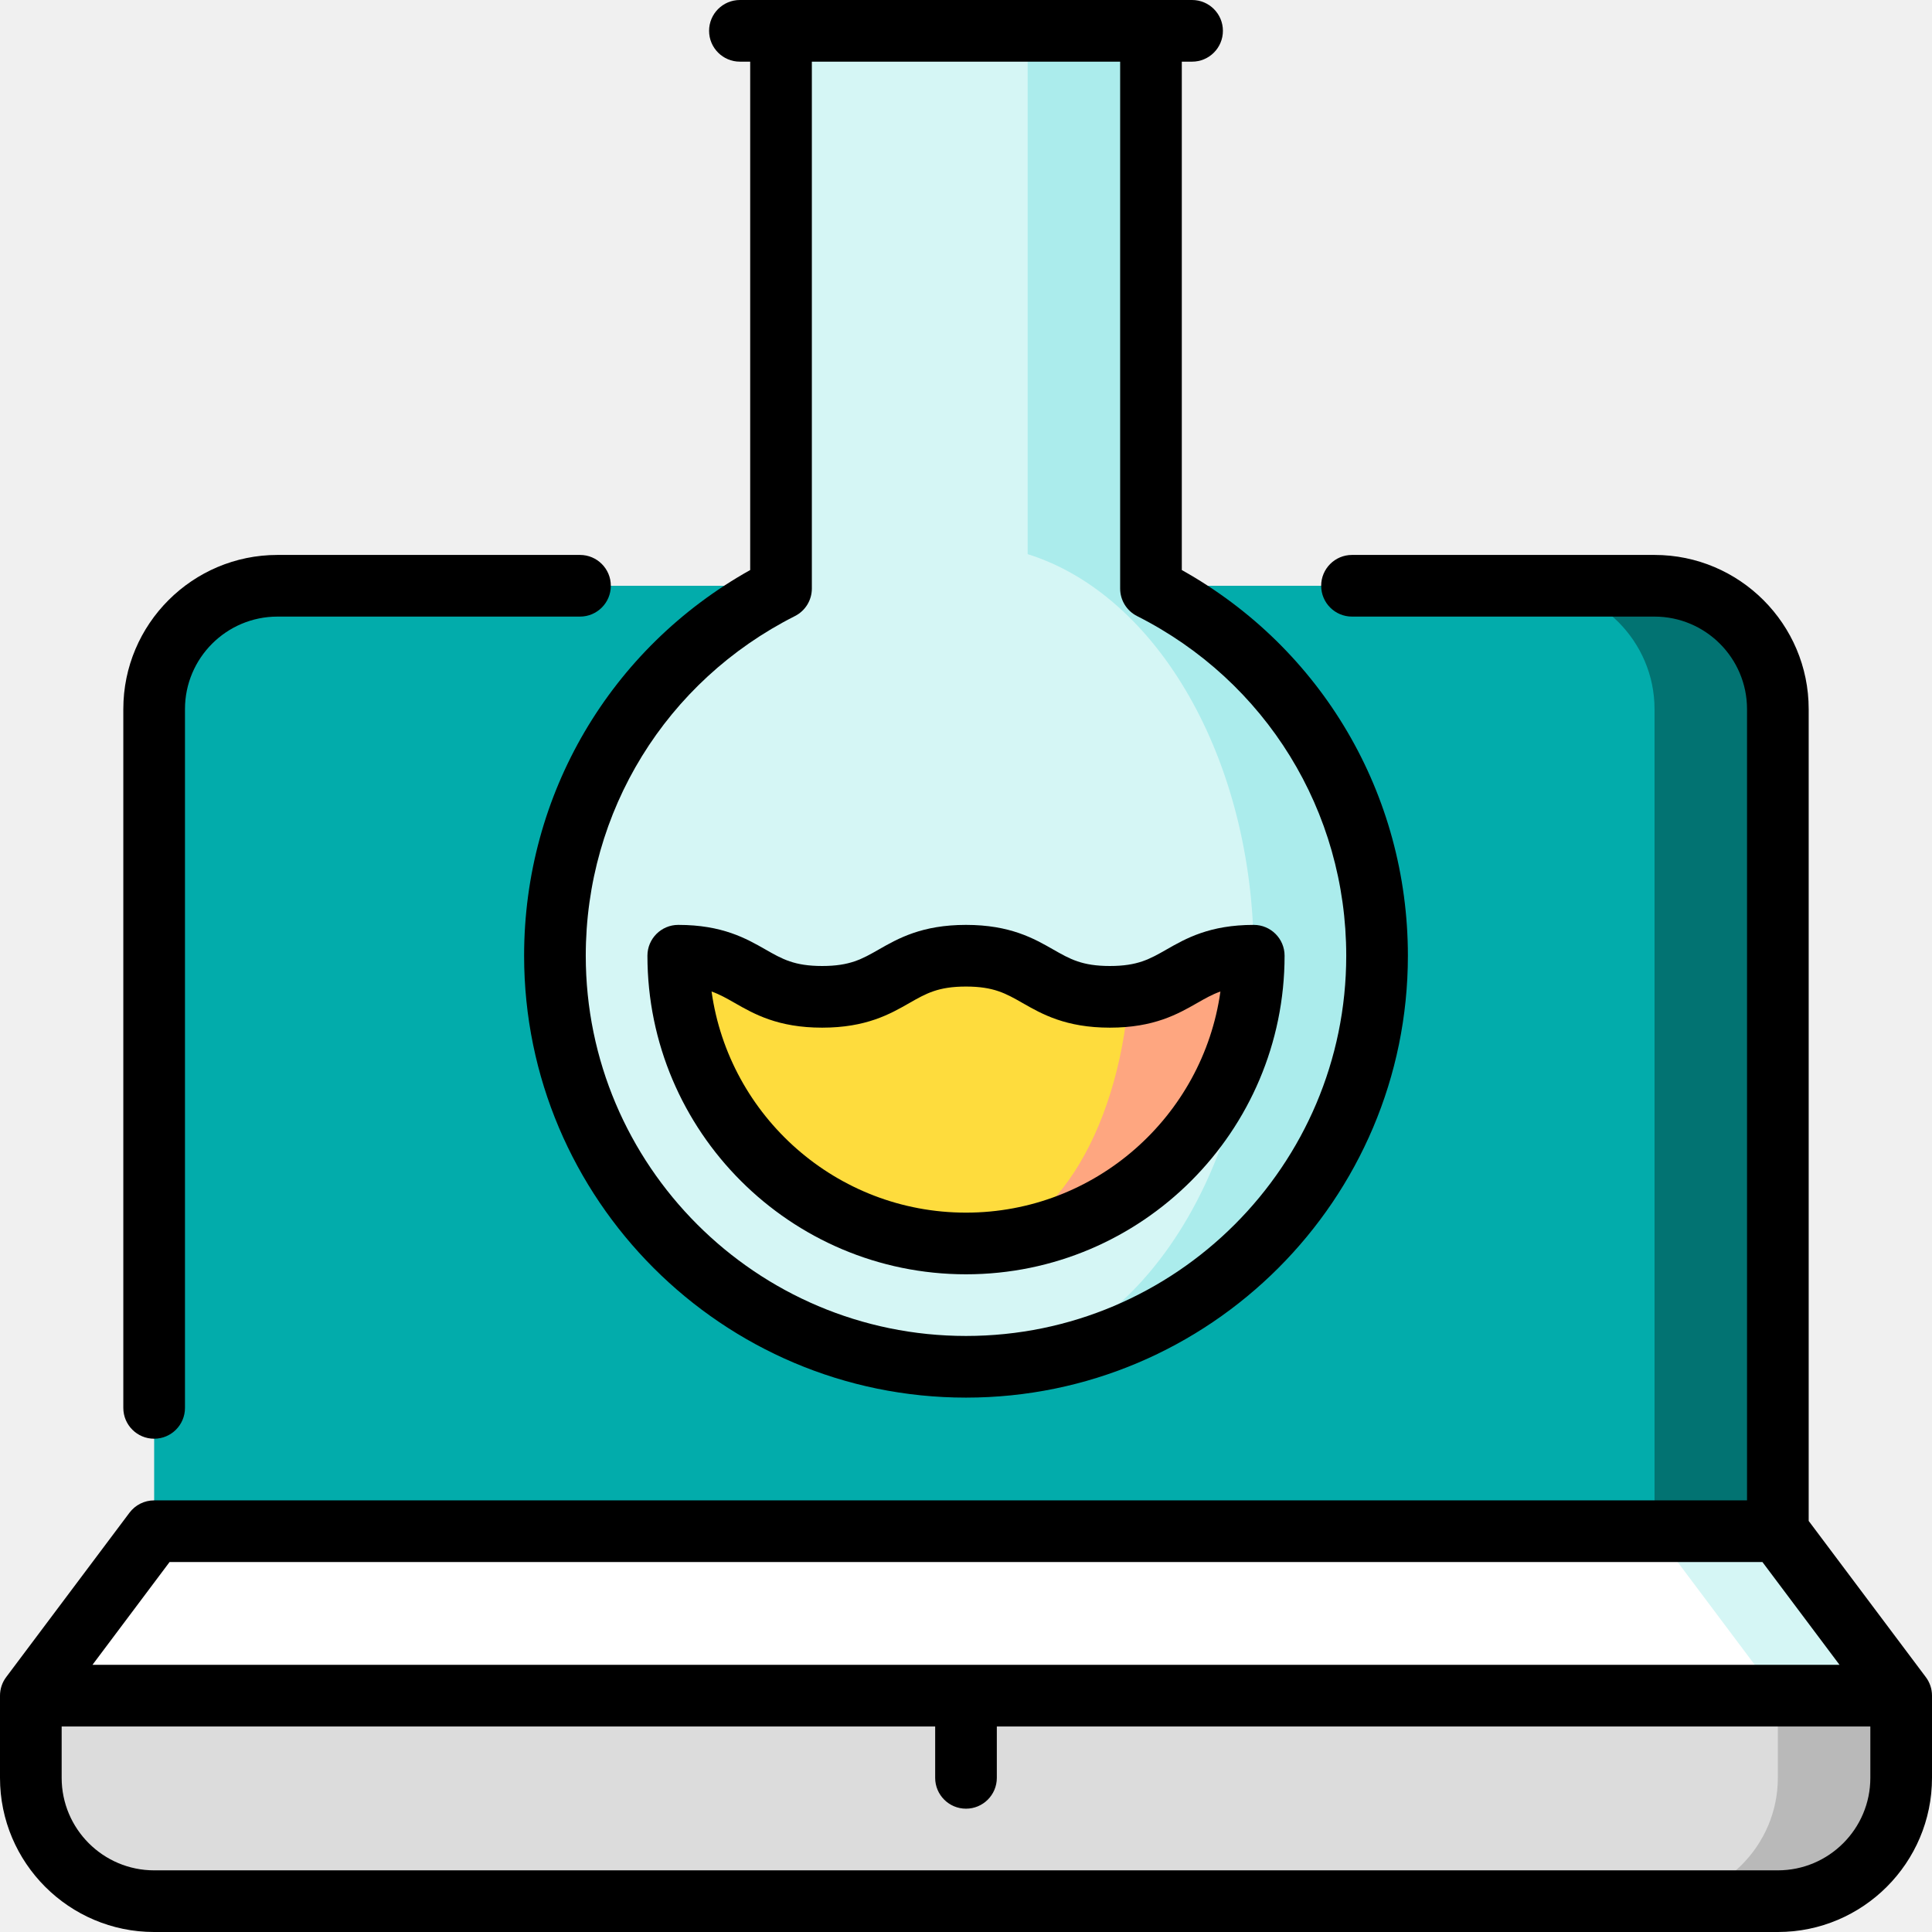
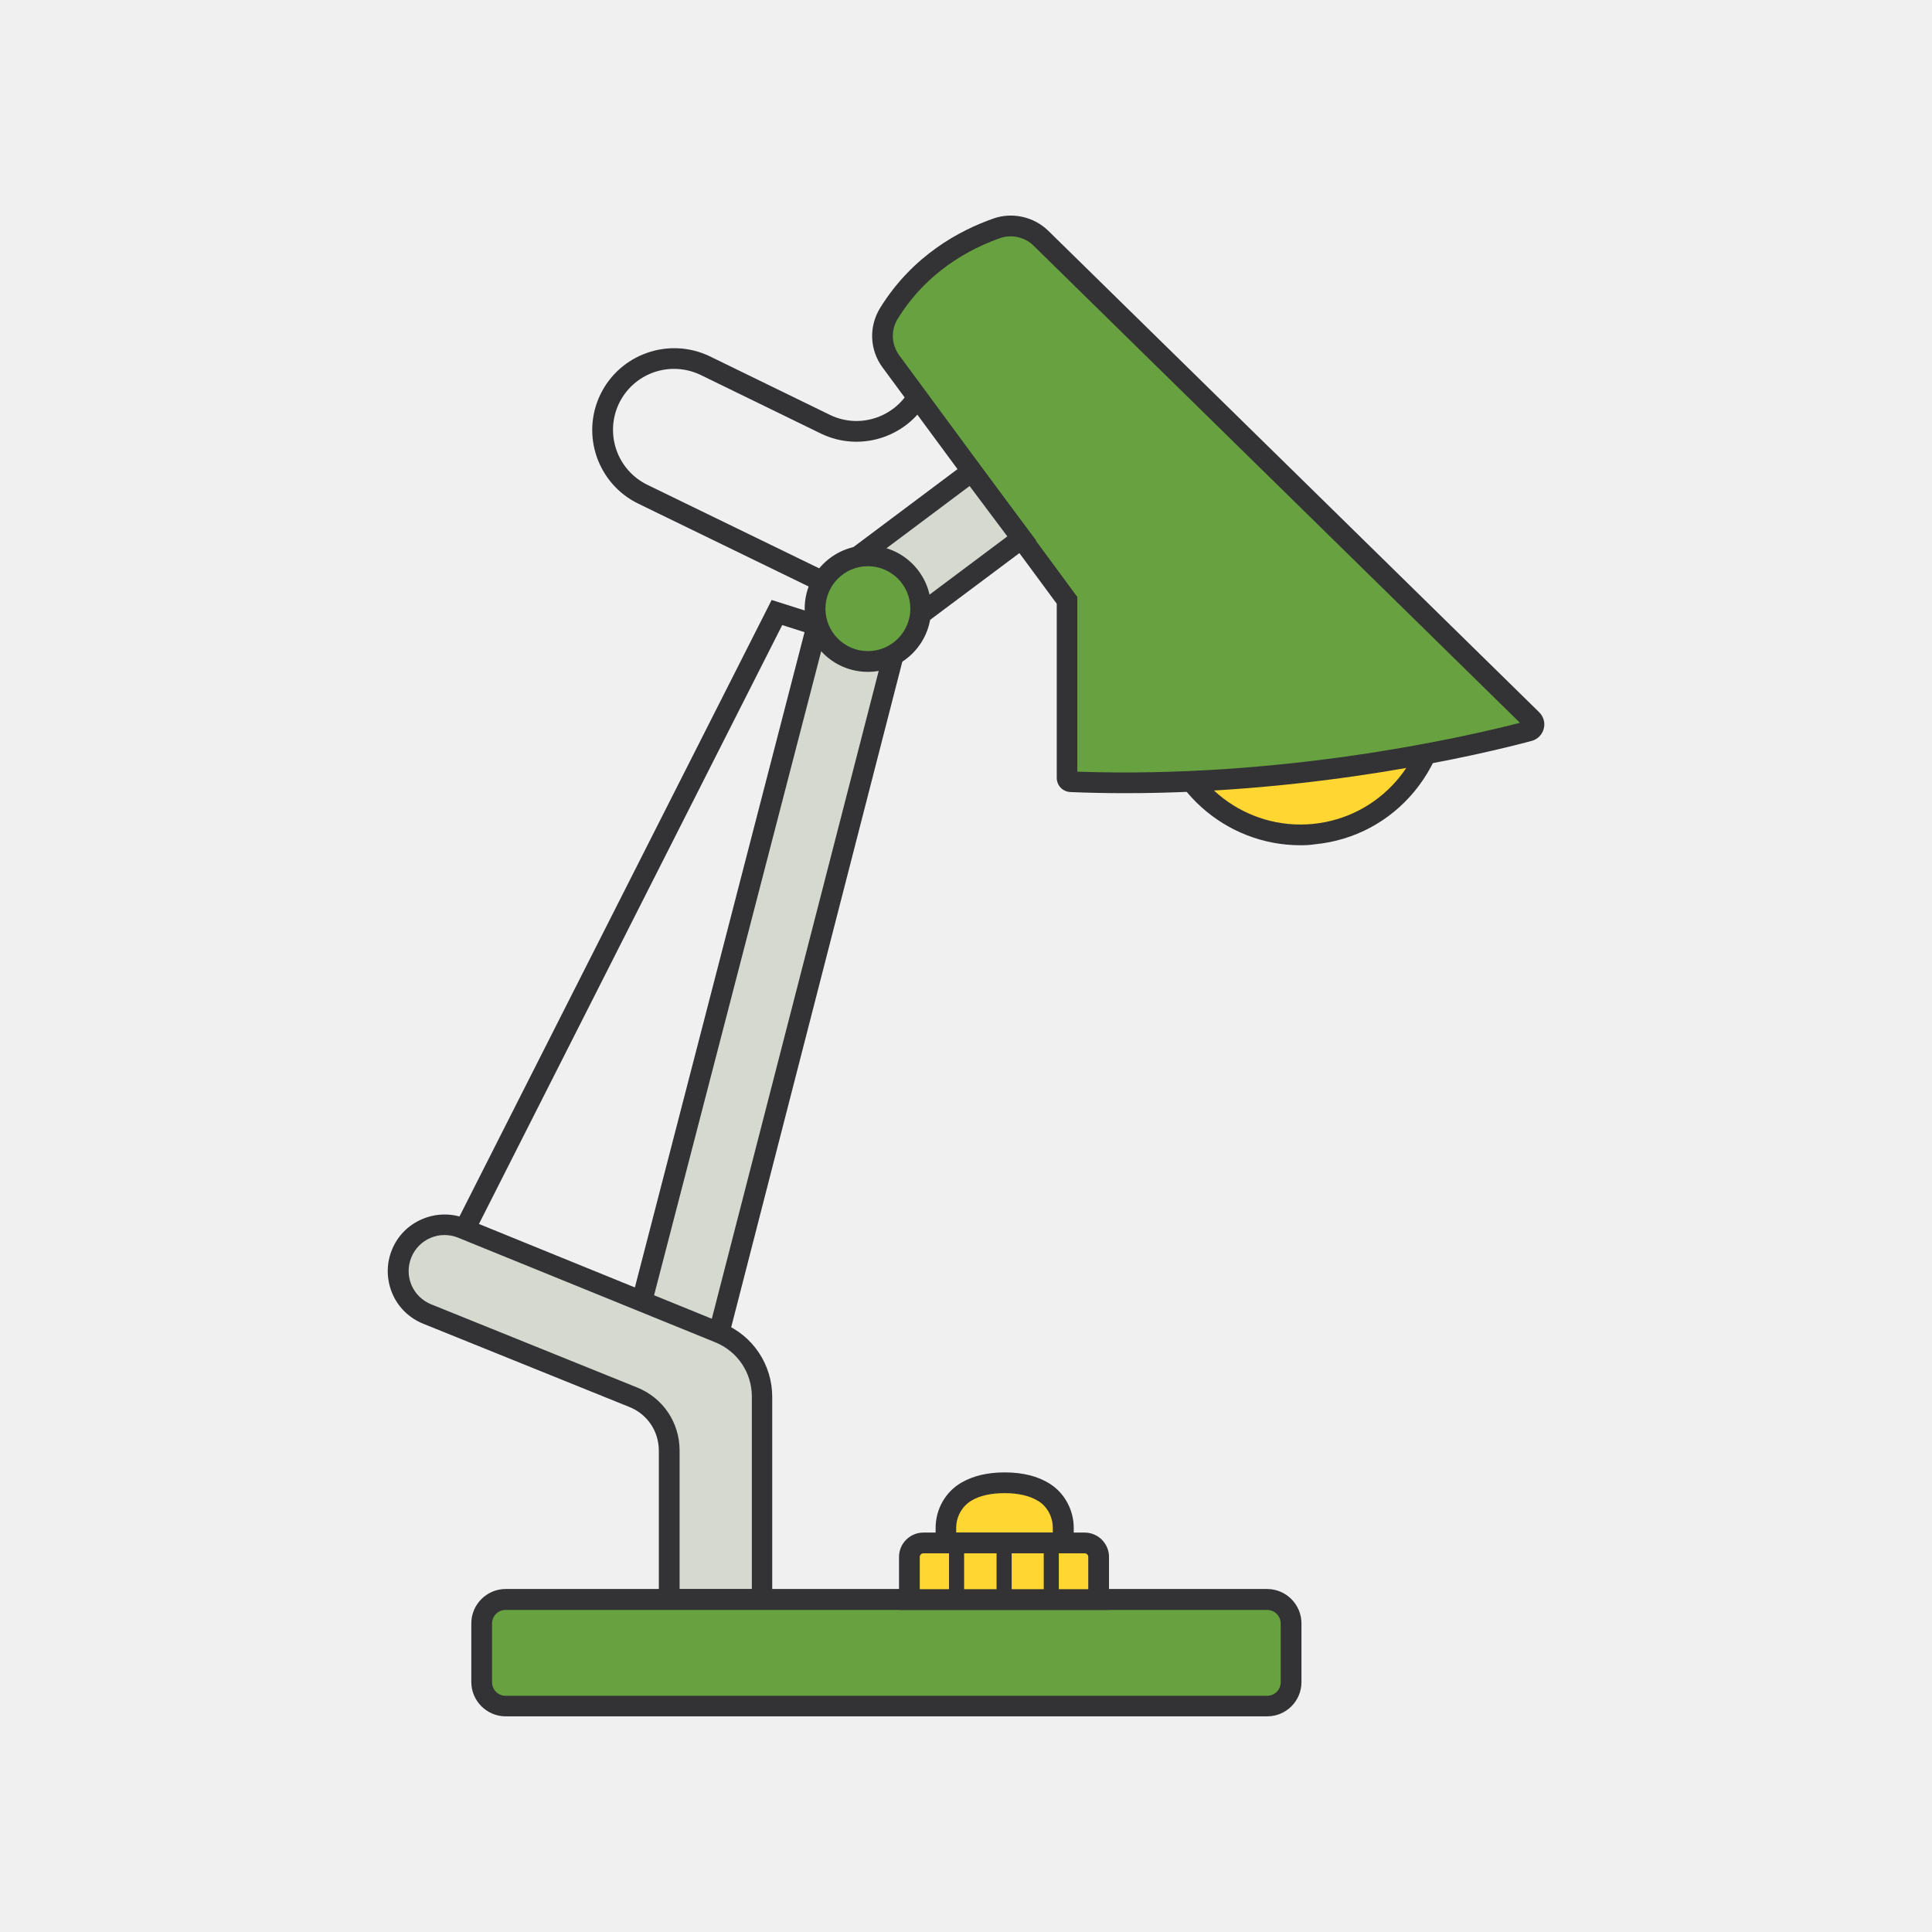
- <svg xmlns="http://www.w3.org/2000/svg" height="800px" width="800px" version="1.1" id="Layer_1" viewBox="0 0 512 512" xml:space="preserve">
-   <path style="fill:#027372;" d="M438.468,155.234h-32.681l32.681,272.34l32.681-21.787V187.915  C471.149,169.94,456.443,155.234,438.468,155.234z" />
-   <path style="fill:#02ACAB;" d="M405.787,155.234H73.532c-17.974,0-32.681,14.706-32.681,32.681v217.872l397.617,21.787v-239.66  C438.468,169.94,423.762,155.234,405.787,155.234z" />
-   <path style="fill:#B9B9B9;" d="M471.149,427.574l-32.681,76.255h32.681c17.974,0,32.681-14.706,32.681-32.681v-21.787  L471.149,427.574z" />
-   <path style="fill:#DCDCDC;" d="M471.149,471.149v-43.574L8.17,449.362v21.787c0,17.974,14.706,32.681,32.681,32.681h397.617  C456.443,503.83,471.149,489.123,471.149,471.149z" />
-   <polygon style="fill:#D5F6F5;" points="471.149,405.787 438.468,405.787 422.684,427.574 471.149,449.362 503.83,449.362 " />
-   <polygon style="fill:#FFFFFF;" points="40.851,405.787 8.17,449.362 471.149,449.362 438.468,405.787 " />
-   <path style="fill:#ABECEC;" d="M305.021,155.974V8.17H272.34L256,362.213c60.163,0,108.936-48.773,108.936-108.936  C364.936,210.746,340.561,173.913,305.021,155.974z" />
-   <path style="fill:#D5F6F5;" d="M332.255,253.277c0-52.15-25.653-95.733-59.915-106.421V8.17h-65.362v147.803  c-35.539,17.941-59.915,54.773-59.915,97.303c0,60.163,48.773,108.936,108.936,108.936  C298.115,362.213,332.255,313.441,332.255,253.277z" />
-   <path style="fill:#FEA680;" d="M299.143,263.884L256,329.532c42.047,0,76.255-34.208,76.255-76.255  C315.03,253.277,313.365,262.167,299.143,263.884z" />
-   <path style="fill:#FEDC3D;" d="M299.143,263.884c-1.52,0.183-3.178,0.286-5.019,0.286c-19.065,0-19.065-10.894-38.13-10.894  c-19.063,0-19.063,10.894-38.124,10.894c-19.063,0-19.063-10.894-38.125-10.894c0,42.047,34.208,76.255,76.255,76.255  C277.969,329.532,296.183,300.925,299.143,263.884z" />
-   <path d="M40.851,381.277c4.512,0,8.17-3.657,8.17-8.17V187.915c0-13.515,10.995-24.511,24.511-24.511h80.173  c4.512,0,8.17-3.657,8.17-8.17s-3.658-8.17-8.17-8.17H73.532c-22.526,0-40.851,18.325-40.851,40.851v185.191  C32.681,377.62,36.339,381.277,40.851,381.277z" />
-   <path d="M510.366,444.46l-31.047-41.396V187.915c0-22.526-18.325-40.851-40.851-40.851h-80.173c-4.513,0-8.17,3.657-8.17,8.17  s3.657,8.17,8.17,8.17h80.173c13.515,0,24.511,10.996,24.511,24.511v209.702H40.851c-2.572,0-4.993,1.21-6.536,3.268L1.634,444.46  C0.573,445.874,0,447.594,0,449.362v21.787C0,493.675,18.325,512,40.851,512h430.298C493.675,512,512,493.675,512,471.149v-21.787  C512,447.594,511.427,445.874,510.366,444.46z M44.936,413.957h422.128l20.426,27.234H24.511L44.936,413.957z M471.149,495.66  H40.851c-13.516,0-24.511-10.996-24.511-24.511v-13.617H247.83v13.617c0,4.513,3.658,8.17,8.17,8.17c4.513,0,8.17-3.657,8.17-8.17  v-13.617H495.66v13.617C495.66,484.664,484.664,495.66,471.149,495.66z" />
-   <path d="M138.894,253.277c0,64.572,52.533,117.106,117.106,117.106c64.572,0,117.106-52.534,117.106-117.106  c0-42.765-22.827-81.473-59.915-102.21V16.34h2.723c4.513,0,8.17-3.657,8.17-8.17S320.428,0,315.915,0h-119.83  c-4.512,0-8.17,3.657-8.17,8.17s3.658,8.17,8.17,8.17h2.723v134.726C161.72,171.803,138.894,210.51,138.894,253.277z M296.851,16.34  v139.633c0,3.083,1.736,5.904,4.488,7.293c34.189,17.259,55.427,51.748,55.427,90.01c0,55.563-45.203,100.766-100.766,100.766  s-100.766-45.203-100.766-100.766c0-38.262,21.238-72.751,55.427-90.01c2.753-1.389,4.488-4.21,4.488-7.293V16.34H296.851z" />
-   <path d="M179.745,245.106c-4.512,0-8.17,3.657-8.17,8.17c0,46.552,37.873,84.426,84.426,84.426  c46.552,0,84.426-37.874,84.426-84.426c0-4.513-3.657-8.17-8.17-8.17c-11.702,0-18.032,3.617-23.118,6.523  c-4.44,2.537-7.648,4.37-15.011,4.37s-10.571-1.833-15.011-4.37c-5.086-2.906-11.415-6.523-23.118-6.523  c-11.701,0-18.03,3.617-23.116,6.523c-4.44,2.537-7.647,4.37-15.008,4.37c-7.362,0-10.57-1.833-15.009-4.37  C197.776,248.723,191.446,245.106,179.745,245.106z M240.986,265.817c4.44-2.537,7.647-4.371,15.008-4.371  c7.363,0,10.572,1.833,15.013,4.371c5.086,2.906,11.415,6.523,23.118,6.523s18.032-3.617,23.118-6.523  c2.147-1.227,4.004-2.289,6.183-3.058c-4.629,33.071-33.101,58.602-67.427,58.602c-34.325,0-62.798-25.532-67.427-58.602  c2.178,0.77,4.036,1.832,6.181,3.058c5.086,2.906,11.415,6.523,23.117,6.523C229.572,272.34,235.901,268.724,240.986,265.817z" />
+ <svg xmlns="http://www.w3.org/2000/svg" width="800px" height="800px" viewBox="0 0 1024 1024" class="icon" version="1.1">
+   <path d="M761.9 362.5c3.9 40.1-25.5 75.8-65.5 79.7-40.1 3.9-75.8-25.5-79.7-65.5l145.2-14.2z" fill="#FFD632" />
+   <path d="M689.2 448c-39.9 0-74.1-30.4-78-70.9l-0.5-5.5 156.1-15.2 0.5 5.5c2 20.9-4.2 41.2-17.5 57.4-13.3 16.2-32.1 26.2-53 28.2-2.5 0.4-5 0.5-7.6 0.5z m-66.3-66.5c6.1 34.2 37.7 58.6 72.9 55.2 35.2-3.4 61.5-33.4 60.9-68.1l-133.8 12.9zM432.8 312.9L338.4 267c-21.5-10.4-30.6-36.3-20.2-57.9 10.4-21.5 36.3-30.6 57.9-20.3l63.8 31.1c16 7.8 35.4 1 43.2-15l9.9 4.8c-10.4 21.5-36.4 30.5-57.9 20.1l-63.8-31.1c-7.8-3.7-16.5-4.2-24.7-1.4-8.2 2.9-14.7 8.7-18.5 16.5-7.7 16.1-1 35.4 15.1 43.2l94.4 45.9-4.8 10z" fill="#333336" />
+   <path d="M565.5 412.3v-94.1l-93.3-126.6c-5.5-7.5-6-17.5-1.1-25.4 16.8-27.2 41.7-39.7 57.2-45.1 8.1-2.9 17.2-0.8 23.4 5.3l260.2 255.2c2 1.9 1.1 5.3-1.6 6-25.4 6.7-127.7 31.4-242.8 26.8-1.1-0.1-2-1-2-2.1z" fill="#68A240" />
+   <path d="M596.2 420.4c-9.5 0-19.2-0.2-28.9-0.6-4.1-0.2-7.2-3.5-7.2-7.5V320l-92.3-125.2c-6.9-9.3-7.4-21.7-1.3-31.6 17.2-27.8 42.1-41.1 60.1-47.4 10-3.5 21.4-0.9 29 6.5l260.2 255.2c2.3 2.3 3.3 5.7 2.4 8.8-0.8 3.1-3.3 5.6-6.4 6.4-26.1 7-113.1 27.7-215.6 27.7zM571 409c107.8 3.7 203-17.8 234.6-25.9L547.8 130.2c-4.7-4.6-11.6-6.1-17.7-4-16.2 5.7-38.9 17.8-54.3 42.8-3.7 6-3.4 13.5 0.8 19.3L571 316.4V409zM240.7 674.7l-9.8-5L409 318l23 7.3-3.3 10.5-14.1-4.5z" fill="#333336" />
+   <path d="M541.6 285.4L515 249.9l-65.7 49.2c-1.2 0.9-2.3 1.9-3.3 3.1-3.3 2.3-6 5.4-7.7 9.4L338 698.1l40.6 17.8L477 333.7l64.6-48.3z" fill="#D5D9CF" />
+   <path d="M382.4 723.5l-50.8-22.2L433 309.7l0.2-0.4c2-4.5 5.1-8.4 9.1-11.3 1.1-1.2 2.4-2.3 3.7-3.3l70.1-52.5 33.1 44.3-67.4 50.4-99.4 386.6z m-37.9-28.6l30.4 13.3 97.3-377.7 61.7-46.2-20-26.7-61.3 45.9c-0.9 0.7-1.8 1.5-2.5 2.3l-0.4 0.5-0.6 0.4c-2.4 1.7-4.4 4-5.6 6.7l-99 381.5z" fill="#333336" />
+   <path d="M212.9 664.5c-5.1 12.6 1 26.9 13.6 32l109.2 44.1c11.5 4.7 19.1 15.9 19.1 28.3v78.9H404V740.3c0-14.9-9.1-28.4-22.9-34L245 650.9c-12.7-5.1-27 1-32.1 13.6z" fill="#D5D9CF" />
+   <path d="M409.4 853.3h-60.2v-84.4c0-10.3-6.1-19.4-15.7-23.2l-109.2-44.1c-7.4-3-13.3-8.7-16.4-16.1s-3.2-15.6-0.2-23c3-7.5 8.8-13.3 16.2-16.4 7.4-3.1 15.6-3.2 23-0.2L383 701.3c16 6.5 26.3 21.9 26.3 39.1v112.9z m-49.1-11h38.2v-102c0-12.8-7.6-24.1-19.5-28.9L242.8 656c-4.7-1.9-9.9-1.9-14.6 0.1-4.7 2-8.3 5.7-10.2 10.4-1.9 4.7-1.9 9.9 0.1 14.6 2 4.7 5.7 8.3 10.4 10.2l109.2 44.1c13.7 5.5 22.5 18.6 22.5 33.4v73.5z" fill="#333336" />
+   <path d="M671.6 904.2H268c-7 0-12.7-5.7-12.7-12.7v-31.1c0-7 5.7-12.7 12.7-12.7h403.6c7 0 12.7 5.7 12.7 12.7v31.1c0 7.1-5.7 12.7-12.7 12.7z" fill="#68A240" />
+   <path d="M671.6 909.7H268c-10 0-18.2-8.2-18.2-18.2v-31.1c0-10 8.2-18.2 18.2-18.2h403.6c10 0 18.2 8.2 18.2 18.2v31.1c0 10.1-8.1 18.2-18.2 18.2zM268 853.3c-4 0-7.2 3.2-7.2 7.2v31.1c0 4 3.2 7.2 7.2 7.2h403.6c4 0 7.2-3.2 7.2-7.2v-31.1c0-4-3.2-7.2-7.2-7.2H268z" fill="#333336" />
+   <path d="M460 322.6m-28 0a28 28 0 1 0 56 0 28 28 0 1 0-56 0Z" fill="#68A240" />
+   <path d="M460 356.1c-18.5 0-33.5-15-33.5-33.5s15-33.5 33.5-33.5 33.5 15 33.5 33.5-15 33.5-33.5 33.5z m0-56c-12.4 0-22.5 10.1-22.5 22.5s10.1 22.5 22.5 22.5 22.5-10.1 22.5-22.5-10.1-22.5-22.5-22.5z" fill="#333336" />
+   <path d="M563.6 809.8v8h-62.2v-8c0-7.9 4.1-15.3 10.9-19.2 4.6-2.7 11.1-4.6 20.2-4.6 9.7 0 16.4 2.2 21 5.1 6.3 4 10.1 11.2 10.1 18.7z" fill="#FFD632" />
+   <path d="M569.1 823.3h-73.2v-13.5c0-9.9 5.2-19.1 13.7-24 6.2-3.6 13.9-5.4 22.9-5.4 9.5 0 17.6 2 23.9 6 7.8 4.9 12.7 13.9 12.7 23.4v13.5z m-62.3-11H558v-2.5c0-5.8-2.9-11.2-7.5-14.1-4.6-2.9-10.6-4.3-18.1-4.3-7.1 0-13 1.3-17.4 3.9-5 2.9-8.2 8.5-8.2 14.5v2.5z" fill="#333336" />
+   <path d="M582.3 847.8H482v-22.6c0-4.1 3.3-7.4 7.4-7.4h85.5c4.1 0 7.4 3.3 7.4 7.4v22.6z" fill="#FFD632" />
+   <path d="M587.8 853.3H476.5v-28.1c0-7.1 5.8-12.9 12.9-12.9h85.5c7.1 0 12.9 5.8 12.9 12.9v28.1z m-100.3-11h89.3v-17.1c0-1.1-0.9-1.9-1.9-1.9h-85.5c-1.1 0-1.9 0.9-1.9 1.9v17.1z" fill="#333336" />
+   <path d="M503 817.8h8v30h-8zM528.2 817.8h8v30h-8zM553.2 817.8h8v30h-8z" fill="#333336" />
</svg>
